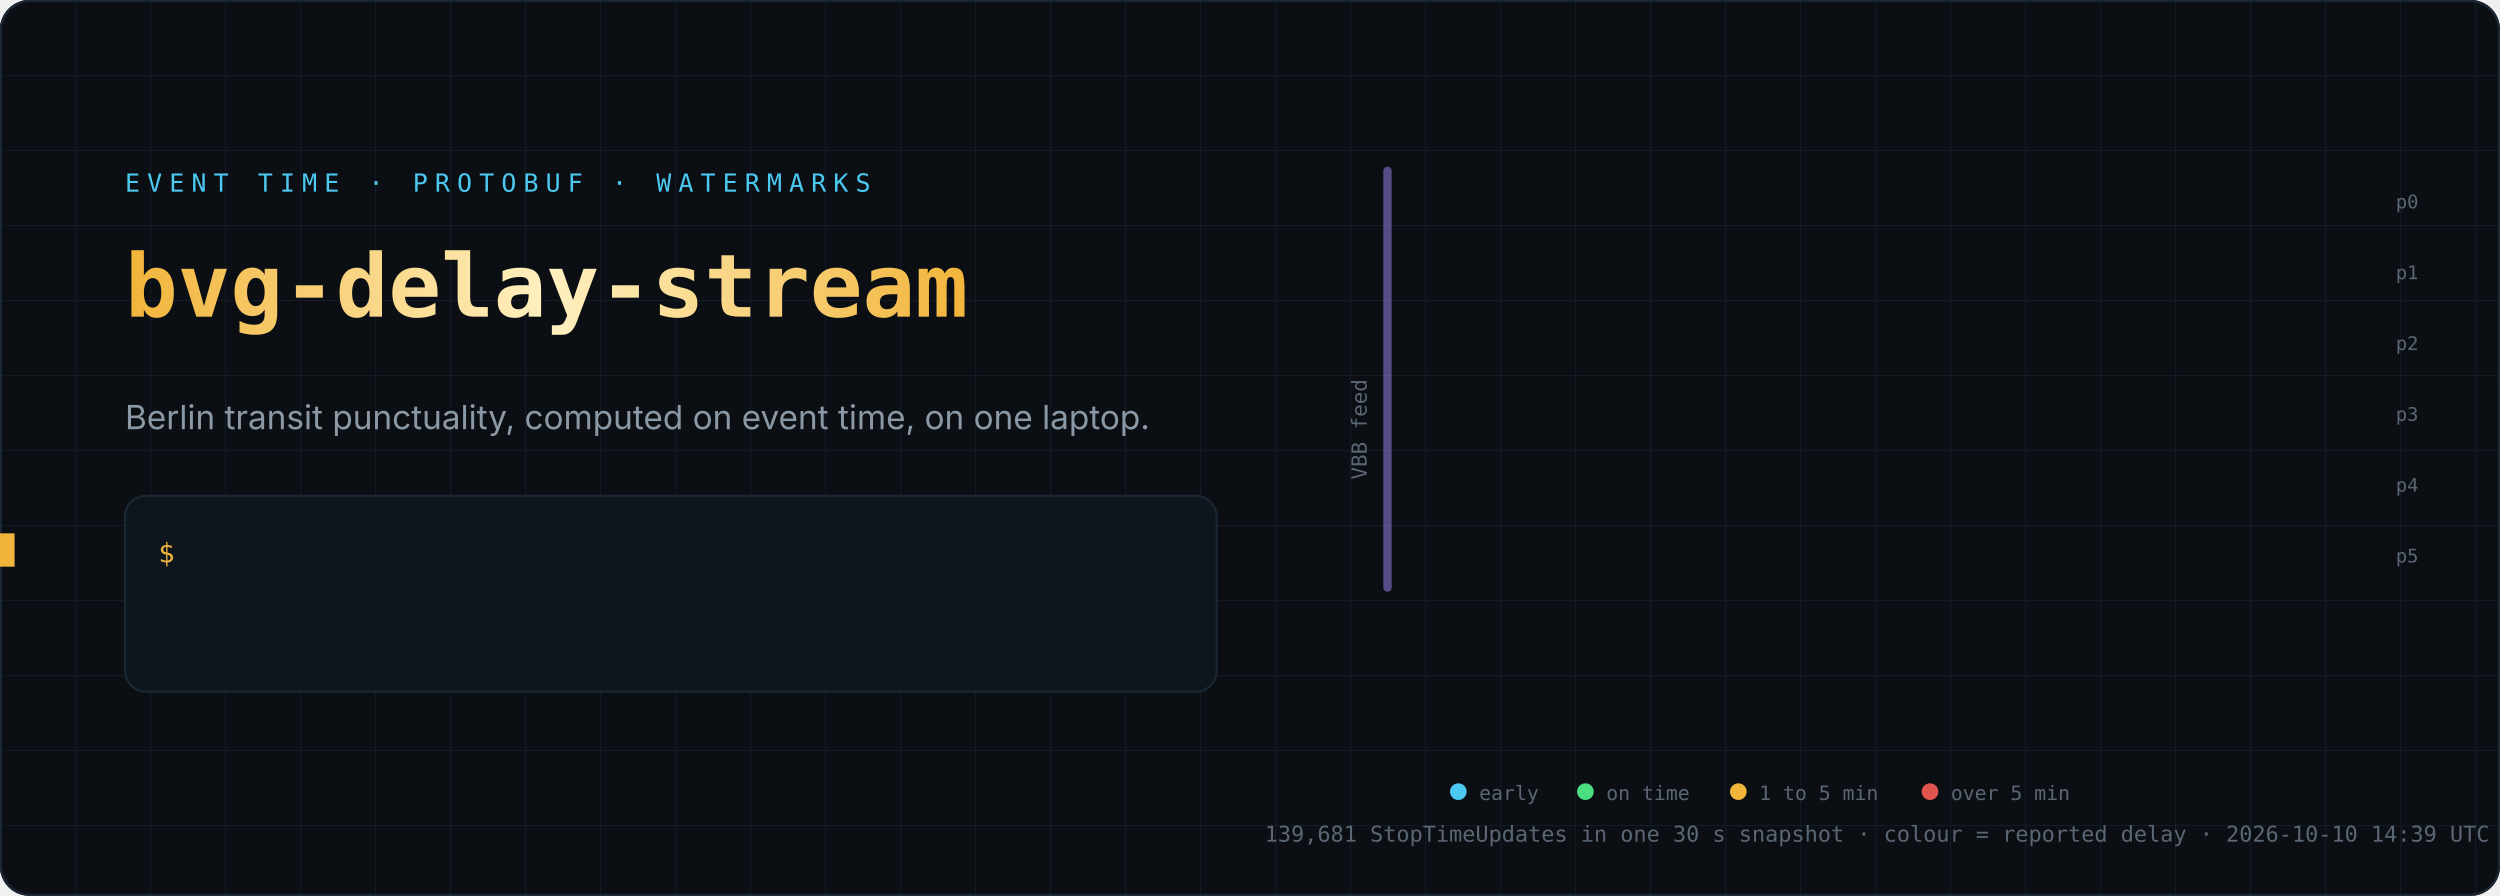
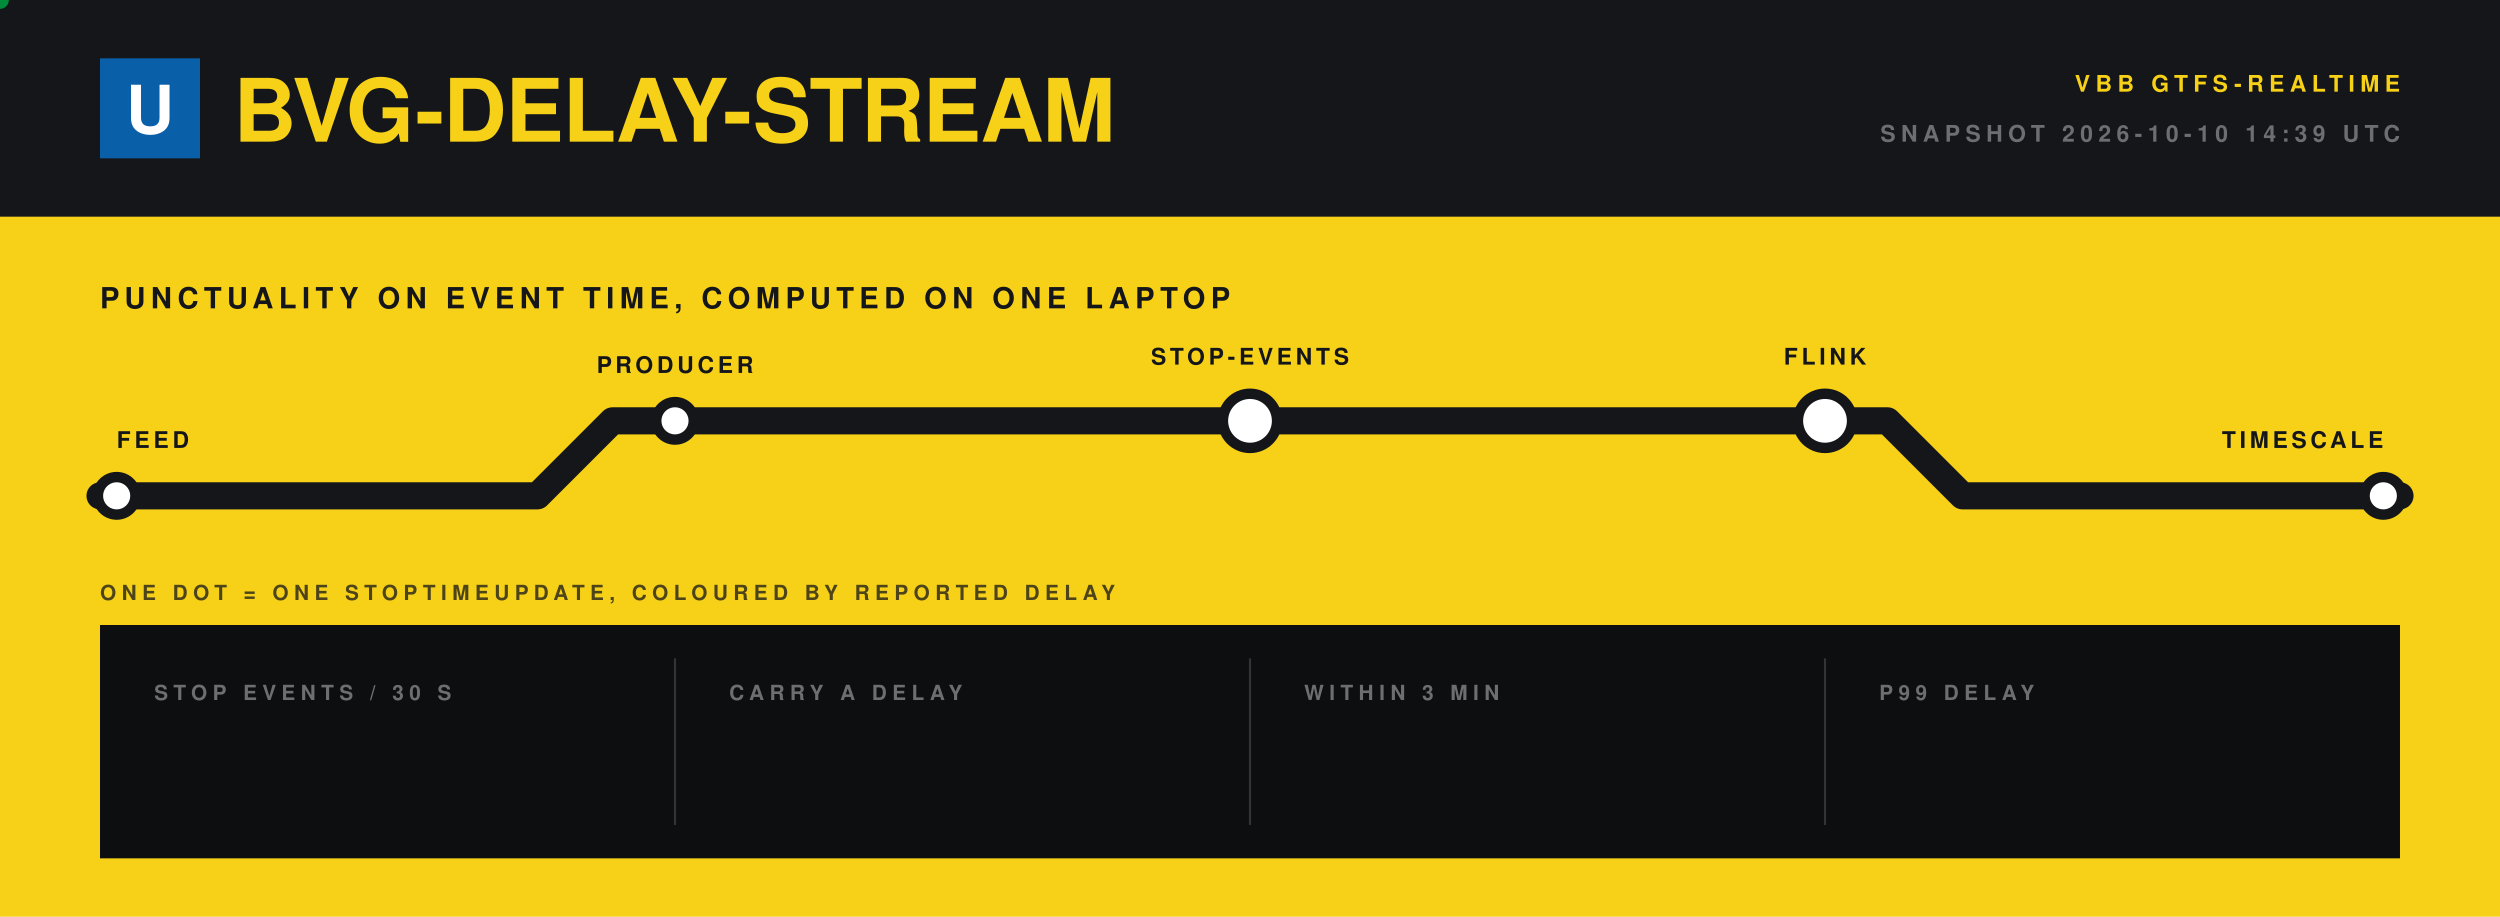
- <svg xmlns="http://www.w3.org/2000/svg" viewBox="0 0 1200 430" width="1200" height="430" role="img">
+ <svg xmlns="http://www.w3.org/2000/svg" viewBox="0 0 1200 440" width="1200" height="440" role="img">
  <defs>
-     <pattern id="grid" width="36" height="36" patternUnits="userSpaceOnUse">
-       <path d="M36 0H0V36" fill="none" stroke="#131c26" stroke-width="1" />
+     <pattern id="stripe" width="16" height="16" patternUnits="userSpaceOnUse" patternTransform="rotate(45)">
+       <rect width="16" height="16" fill="#f7d117" />
+       <rect width="8" height="16" fill="#15161a" fill-opacity="0.08" />
    </pattern>
-     <linearGradient id="goldfill" x1="0" y1="0" x2="1" y2="0">
-       <stop offset="0%" stop-color="#f2b53c" />
-       <stop offset="50%" stop-color="#fff0c0" />
-       <stop offset="100%" stop-color="#f2b53c" />
-       <animateTransform attributeName="gradientTransform" type="translate" from="-1 0" to="1 0" dur="7s" repeatCount="indefinite" />
-     </linearGradient>
-     <linearGradient id="lanefade" x1="0" y1="0" x2="1" y2="0">
-       <stop offset="0%" stop-color="#1b2735" stop-opacity="0.15" />
-       <stop offset="50%" stop-color="#1b2735" stop-opacity="1" />
-       <stop offset="100%" stop-color="#1b2735" stop-opacity="0.15" />
-     </linearGradient>
  </defs>
-   <rect width="1200" height="430" rx="14" fill="#0b0f14" />
-   <rect width="1200" height="430" rx="14" fill="url(#grid)" />
-   <rect x="0.5" y="0.5" width="1199" height="429" rx="14" fill="none" stroke="#1b2735" />
-   <clipPath id="streamclip">
-     <rect x="628" y="14" width="558" height="374" rx="12" />
-   </clipPath>
-   <g clip-path="url(#streamclip)">
-     <rect x="664" y="80" width="4" height="204" rx="2" fill="#a78bfa" fill-opacity="0.5" />
-     <text x="656" y="182.0" text-anchor="end" font-family="ui-monospace, SFMono-Regular, Menlo, Consolas, monospace" font-size="10" fill="#5a6673" transform="rotate(-90 656 182.0)">VBB feed</text>
-     <line x1="670" y1="96" x2="1142" y2="96" stroke="url(#lanefade)" stroke-width="1" />
-     <text x="1150" y="100" font-family="ui-monospace, SFMono-Regular, Menlo, Consolas, monospace" font-size="9" fill="#5a6673">p0</text>
-     <line x1="670" y1="130" x2="1142" y2="130" stroke="url(#lanefade)" stroke-width="1" />
-     <text x="1150" y="134" font-family="ui-monospace, SFMono-Regular, Menlo, Consolas, monospace" font-size="9" fill="#5a6673">p1</text>
-     <line x1="670" y1="164" x2="1142" y2="164" stroke="url(#lanefade)" stroke-width="1" />
-     <text x="1150" y="168" font-family="ui-monospace, SFMono-Regular, Menlo, Consolas, monospace" font-size="9" fill="#5a6673">p2</text>
-     <line x1="670" y1="198" x2="1142" y2="198" stroke="url(#lanefade)" stroke-width="1" />
-     <text x="1150" y="202" font-family="ui-monospace, SFMono-Regular, Menlo, Consolas, monospace" font-size="9" fill="#5a6673">p3</text>
-     <line x1="670" y1="232" x2="1142" y2="232" stroke="url(#lanefade)" stroke-width="1" />
-     <text x="1150" y="236" font-family="ui-monospace, SFMono-Regular, Menlo, Consolas, monospace" font-size="9" fill="#5a6673">p4</text>
-     <line x1="670" y1="266" x2="1142" y2="266" stroke="url(#lanefade)" stroke-width="1" />
-     <text x="1150" y="270" font-family="ui-monospace, SFMono-Regular, Menlo, Consolas, monospace" font-size="9" fill="#5a6673">p5</text>
-     <circle cy="96" r="2.0" fill="#4ade80" fill-opacity="0.9">
-       <animate attributeName="cx" from="670" to="1142" dur="5.95s" begin="-3.87s" repeatCount="indefinite" />
-       <animate attributeName="fill-opacity" values="0;0.95;0.95;0" keyTimes="0;0.06;0.9;1" dur="5.95s" begin="-3.87s" repeatCount="indefinite" />
-     </circle>
-     <circle cy="96" r="2.0" fill="#4ade80" fill-opacity="0.9">
-       <animate attributeName="cx" from="670" to="1142" dur="7.11s" begin="-2.6s" repeatCount="indefinite" />
-       <animate attributeName="fill-opacity" values="0;0.95;0.95;0" keyTimes="0;0.06;0.9;1" dur="7.11s" begin="-2.6s" repeatCount="indefinite" />
-     </circle>
-     <circle cy="96" r="2.0" fill="#4ade80" fill-opacity="0.9">
-       <animate attributeName="cx" from="670" to="1142" dur="7.02s" begin="-0.26s" repeatCount="indefinite" />
-       <animate attributeName="fill-opacity" values="0;0.95;0.95;0" keyTimes="0;0.06;0.9;1" dur="7.02s" begin="-0.26s" repeatCount="indefinite" />
-     </circle>
-     <circle cy="96" r="2.0" fill="#4ade80" fill-opacity="0.9">
-       <animate attributeName="cx" from="670" to="1142" dur="5.71s" begin="-0.52s" repeatCount="indefinite" />
-       <animate attributeName="fill-opacity" values="0;0.95;0.95;0" keyTimes="0;0.06;0.9;1" dur="5.71s" begin="-0.52s" repeatCount="indefinite" />
-     </circle>
-     <circle cy="96" r="2.0" fill="#4ade80" fill-opacity="0.9">
-       <animate attributeName="cx" from="670" to="1142" dur="7.98s" begin="-0.99s" repeatCount="indefinite" />
-       <animate attributeName="fill-opacity" values="0;0.95;0.95;0" keyTimes="0;0.06;0.9;1" dur="7.98s" begin="-0.99s" repeatCount="indefinite" />
-     </circle>
-     <circle cy="96" r="2.0" fill="#4ade80" fill-opacity="0.9">
-       <animate attributeName="cx" from="670" to="1142" dur="7.38s" begin="-7s" repeatCount="indefinite" />
-       <animate attributeName="fill-opacity" values="0;0.95;0.95;0" keyTimes="0;0.06;0.9;1" dur="7.38s" begin="-7s" repeatCount="indefinite" />
-     </circle>
-     <circle cy="96" r="2.0" fill="#4ade80" fill-opacity="0.9">
-       <animate attributeName="cx" from="670" to="1142" dur="6.69s" begin="-6.53s" repeatCount="indefinite" />
-       <animate attributeName="fill-opacity" values="0;0.95;0.95;0" keyTimes="0;0.06;0.9;1" dur="6.69s" begin="-6.53s" repeatCount="indefinite" />
-     </circle>
-     <circle cy="96" r="2.0" fill="#4ade80" fill-opacity="0.9">
-       <animate attributeName="cx" from="670" to="1142" dur="8.08s" begin="-2.34s" repeatCount="indefinite" />
-       <animate attributeName="fill-opacity" values="0;0.95;0.95;0" keyTimes="0;0.06;0.9;1" dur="8.08s" begin="-2.34s" repeatCount="indefinite" />
-     </circle>
-     <circle cy="96" r="2.0" fill="#4ade80" fill-opacity="0.9">
-       <animate attributeName="cx" from="670" to="1142" dur="5.85s" begin="-1.81s" repeatCount="indefinite" />
-       <animate attributeName="fill-opacity" values="0;0.95;0.95;0" keyTimes="0;0.06;0.9;1" dur="5.85s" begin="-1.81s" repeatCount="indefinite" />
-     </circle>
-     <circle cy="96" r="2.0" fill="#4ade80" fill-opacity="0.9">
-       <animate attributeName="cx" from="670" to="1142" dur="6.04s" begin="-3.51s" repeatCount="indefinite" />
-       <animate attributeName="fill-opacity" values="0;0.95;0.95;0" keyTimes="0;0.06;0.9;1" dur="6.04s" begin="-3.51s" repeatCount="indefinite" />
-     </circle>
-     <circle cy="96" r="2.0" fill="#4ade80" fill-opacity="0.9">
-       <animate attributeName="cx" from="670" to="1142" dur="6.62s" begin="-3.62s" repeatCount="indefinite" />
-       <animate attributeName="fill-opacity" values="0;0.95;0.95;0" keyTimes="0;0.06;0.9;1" dur="6.62s" begin="-3.62s" repeatCount="indefinite" />
-     </circle>
-     <circle cy="96" r="2.0" fill="#4ade80" fill-opacity="0.9">
-       <animate attributeName="cx" from="670" to="1142" dur="5.68s" begin="-1.17s" repeatCount="indefinite" />
-       <animate attributeName="fill-opacity" values="0;0.95;0.95;0" keyTimes="0;0.06;0.9;1" dur="5.68s" begin="-1.17s" repeatCount="indefinite" />
-     </circle>
-     <circle cy="96" r="2.0" fill="#4ade80" fill-opacity="0.9">
-       <animate attributeName="cx" from="670" to="1142" dur="6.78s" begin="-2.13s" repeatCount="indefinite" />
-       <animate attributeName="fill-opacity" values="0;0.95;0.95;0" keyTimes="0;0.06;0.9;1" dur="6.78s" begin="-2.13s" repeatCount="indefinite" />
-     </circle>
-     <circle cy="130" r="2.0" fill="#4ade80" fill-opacity="0.9">
-       <animate attributeName="cx" from="670" to="1142" dur="6.86s" begin="-2.06s" repeatCount="indefinite" />
-       <animate attributeName="fill-opacity" values="0;0.95;0.95;0" keyTimes="0;0.06;0.9;1" dur="6.86s" begin="-2.06s" repeatCount="indefinite" />
-     </circle>
-     <circle cy="130" r="2.0" fill="#4ade80" fill-opacity="0.9">
-       <animate attributeName="cx" from="670" to="1142" dur="7.6s" begin="-1.85s" repeatCount="indefinite" />
-       <animate attributeName="fill-opacity" values="0;0.95;0.95;0" keyTimes="0;0.06;0.9;1" dur="7.6s" begin="-1.85s" repeatCount="indefinite" />
-     </circle>
-     <circle cy="130" r="2.0" fill="#4ade80" fill-opacity="0.9">
-       <animate attributeName="cx" from="670" to="1142" dur="7.08s" begin="-6.19s" repeatCount="indefinite" />
-       <animate attributeName="fill-opacity" values="0;0.95;0.95;0" keyTimes="0;0.06;0.9;1" dur="7.08s" begin="-6.19s" repeatCount="indefinite" />
-     </circle>
-     <circle cy="130" r="2.0" fill="#4ade80" fill-opacity="0.9">
-       <animate attributeName="cx" from="670" to="1142" dur="6.36s" begin="-6.24s" repeatCount="indefinite" />
-       <animate attributeName="fill-opacity" values="0;0.95;0.95;0" keyTimes="0;0.06;0.9;1" dur="6.36s" begin="-6.24s" repeatCount="indefinite" />
-     </circle>
-     <circle cy="130" r="2.0" fill="#4ade80" fill-opacity="0.9">
-       <animate attributeName="cx" from="670" to="1142" dur="6.75s" begin="-5.11s" repeatCount="indefinite" />
-       <animate attributeName="fill-opacity" values="0;0.95;0.95;0" keyTimes="0;0.06;0.9;1" dur="6.75s" begin="-5.11s" repeatCount="indefinite" />
-     </circle>
-     <circle cy="130" r="2.0" fill="#4ade80" fill-opacity="0.9">
-       <animate attributeName="cx" from="670" to="1142" dur="6.97s" begin="-0.27s" repeatCount="indefinite" />
-       <animate attributeName="fill-opacity" values="0;0.95;0.95;0" keyTimes="0;0.06;0.9;1" dur="6.97s" begin="-0.27s" repeatCount="indefinite" />
-     </circle>
-     <circle cy="130" r="2.0" fill="#4ade80" fill-opacity="0.9">
-       <animate attributeName="cx" from="670" to="1142" dur="7.79s" begin="-4.47s" repeatCount="indefinite" />
-       <animate attributeName="fill-opacity" values="0;0.95;0.95;0" keyTimes="0;0.06;0.9;1" dur="7.79s" begin="-4.47s" repeatCount="indefinite" />
-     </circle>
-     <circle cy="130" r="3.0" fill="#f2b53c" fill-opacity="0.9">
-       <animate attributeName="cx" from="670" to="1142" dur="6.44s" begin="-4.48s" repeatCount="indefinite" />
-       <animate attributeName="fill-opacity" values="0;0.95;0.95;0" keyTimes="0;0.06;0.9;1" dur="6.44s" begin="-4.48s" repeatCount="indefinite" />
-     </circle>
-     <circle cy="130" r="2.0" fill="#4ade80" fill-opacity="0.9">
-       <animate attributeName="cx" from="670" to="1142" dur="7.24s" begin="-3.3s" repeatCount="indefinite" />
-       <animate attributeName="fill-opacity" values="0;0.95;0.95;0" keyTimes="0;0.06;0.9;1" dur="7.24s" begin="-3.3s" repeatCount="indefinite" />
-     </circle>
-     <circle cy="130" r="3.0" fill="#f2b53c" fill-opacity="0.9">
-       <animate attributeName="cx" from="670" to="1142" dur="8.33s" begin="-3.95s" repeatCount="indefinite" />
-       <animate attributeName="fill-opacity" values="0;0.95;0.95;0" keyTimes="0;0.06;0.9;1" dur="8.33s" begin="-3.95s" repeatCount="indefinite" />
-     </circle>
-     <circle cy="130" r="2.0" fill="#4ade80" fill-opacity="0.9">
-       <animate attributeName="cx" from="670" to="1142" dur="5.68s" begin="-3.99s" repeatCount="indefinite" />
-       <animate attributeName="fill-opacity" values="0;0.95;0.95;0" keyTimes="0;0.06;0.9;1" dur="5.68s" begin="-3.99s" repeatCount="indefinite" />
-     </circle>
-     <circle cy="130" r="2.0" fill="#4ade80" fill-opacity="0.9">
-       <animate attributeName="cx" from="670" to="1142" dur="8.48s" begin="-6.97s" repeatCount="indefinite" />
-       <animate attributeName="fill-opacity" values="0;0.95;0.95;0" keyTimes="0;0.06;0.9;1" dur="8.48s" begin="-6.97s" repeatCount="indefinite" />
-     </circle>
-     <circle cy="130" r="2.0" fill="#4ade80" fill-opacity="0.9">
-       <animate attributeName="cx" from="670" to="1142" dur="6.66s" begin="-4.45s" repeatCount="indefinite" />
-       <animate attributeName="fill-opacity" values="0;0.95;0.95;0" keyTimes="0;0.06;0.9;1" dur="6.66s" begin="-4.45s" repeatCount="indefinite" />
-     </circle>
-     <circle cy="164" r="2.0" fill="#4cc9f0" fill-opacity="0.9">
-       <animate attributeName="cx" from="670" to="1142" dur="6.89s" begin="-1.16s" repeatCount="indefinite" />
-       <animate attributeName="fill-opacity" values="0;0.95;0.95;0" keyTimes="0;0.06;0.9;1" dur="6.89s" begin="-1.16s" repeatCount="indefinite" />
-     </circle>
-     <circle cy="164" r="2.0" fill="#4ade80" fill-opacity="0.9">
-       <animate attributeName="cx" from="670" to="1142" dur="5.68s" begin="-4.36s" repeatCount="indefinite" />
-       <animate attributeName="fill-opacity" values="0;0.95;0.95;0" keyTimes="0;0.06;0.9;1" dur="5.68s" begin="-4.36s" repeatCount="indefinite" />
-     </circle>
-     <circle cy="164" r="2.0" fill="#4ade80" fill-opacity="0.9">
-       <animate attributeName="cx" from="670" to="1142" dur="6.24s" begin="-2.44s" repeatCount="indefinite" />
-       <animate attributeName="fill-opacity" values="0;0.95;0.95;0" keyTimes="0;0.06;0.9;1" dur="6.24s" begin="-2.44s" repeatCount="indefinite" />
-     </circle>
-     <circle cy="164" r="3.0" fill="#f2b53c" fill-opacity="0.9">
-       <animate attributeName="cx" from="670" to="1142" dur="5.74s" begin="-2.58s" repeatCount="indefinite" />
-       <animate attributeName="fill-opacity" values="0;0.95;0.95;0" keyTimes="0;0.06;0.9;1" dur="5.74s" begin="-2.58s" repeatCount="indefinite" />
-     </circle>
-     <circle cy="164" r="2.0" fill="#4ade80" fill-opacity="0.9">
-       <animate attributeName="cx" from="670" to="1142" dur="8.15s" begin="-6.68s" repeatCount="indefinite" />
-       <animate attributeName="fill-opacity" values="0;0.95;0.95;0" keyTimes="0;0.06;0.9;1" dur="8.15s" begin="-6.68s" repeatCount="indefinite" />
-     </circle>
-     <circle cy="164" r="3.0" fill="#f2b53c" fill-opacity="0.9">
-       <animate attributeName="cx" from="670" to="1142" dur="6.34s" begin="-2.63s" repeatCount="indefinite" />
-       <animate attributeName="fill-opacity" values="0;0.95;0.95;0" keyTimes="0;0.06;0.9;1" dur="6.34s" begin="-2.63s" repeatCount="indefinite" />
-     </circle>
-     <circle cy="164" r="2.0" fill="#4ade80" fill-opacity="0.9">
-       <animate attributeName="cx" from="670" to="1142" dur="8.15s" begin="-7.81s" repeatCount="indefinite" />
-       <animate attributeName="fill-opacity" values="0;0.95;0.95;0" keyTimes="0;0.06;0.9;1" dur="8.15s" begin="-7.81s" repeatCount="indefinite" />
-     </circle>
-     <circle cy="164" r="2.0" fill="#4ade80" fill-opacity="0.9">
-       <animate attributeName="cx" from="670" to="1142" dur="6.03s" begin="-1.4s" repeatCount="indefinite" />
-       <animate attributeName="fill-opacity" values="0;0.95;0.95;0" keyTimes="0;0.06;0.9;1" dur="6.03s" begin="-1.4s" repeatCount="indefinite" />
-     </circle>
-     <circle cy="164" r="2.0" fill="#4ade80" fill-opacity="0.9">
-       <animate attributeName="cx" from="670" to="1142" dur="6.95s" begin="-4.1s" repeatCount="indefinite" />
-       <animate attributeName="fill-opacity" values="0;0.95;0.95;0" keyTimes="0;0.06;0.9;1" dur="6.95s" begin="-4.1s" repeatCount="indefinite" />
-     </circle>
-     <circle cy="164" r="2.0" fill="#4ade80" fill-opacity="0.9">
-       <animate attributeName="cx" from="670" to="1142" dur="5.51s" begin="-2.31s" repeatCount="indefinite" />
-       <animate attributeName="fill-opacity" values="0;0.95;0.95;0" keyTimes="0;0.06;0.9;1" dur="5.51s" begin="-2.31s" repeatCount="indefinite" />
-     </circle>
-     <circle cy="164" r="2.0" fill="#4ade80" fill-opacity="0.9">
-       <animate attributeName="cx" from="670" to="1142" dur="7.2s" begin="-6.86s" repeatCount="indefinite" />
-       <animate attributeName="fill-opacity" values="0;0.95;0.95;0" keyTimes="0;0.06;0.9;1" dur="7.2s" begin="-6.86s" repeatCount="indefinite" />
-     </circle>
-     <circle cy="164" r="2.0" fill="#4ade80" fill-opacity="0.9">
-       <animate attributeName="cx" from="670" to="1142" dur="7.05s" begin="-4.35s" repeatCount="indefinite" />
-       <animate attributeName="fill-opacity" values="0;0.95;0.95;0" keyTimes="0;0.06;0.9;1" dur="7.05s" begin="-4.35s" repeatCount="indefinite" />
-     </circle>
-     <circle cy="164" r="2.0" fill="#4ade80" fill-opacity="0.9">
-       <animate attributeName="cx" from="670" to="1142" dur="5.66s" begin="-5.09s" repeatCount="indefinite" />
-       <animate attributeName="fill-opacity" values="0;0.95;0.95;0" keyTimes="0;0.06;0.9;1" dur="5.66s" begin="-5.09s" repeatCount="indefinite" />
-     </circle>
-     <circle cy="198" r="2.0" fill="#4ade80" fill-opacity="0.9">
-       <animate attributeName="cx" from="670" to="1142" dur="8.12s" begin="-6.48s" repeatCount="indefinite" />
-       <animate attributeName="fill-opacity" values="0;0.95;0.95;0" keyTimes="0;0.06;0.9;1" dur="8.12s" begin="-6.48s" repeatCount="indefinite" />
-     </circle>
-     <circle cy="198" r="2.0" fill="#4ade80" fill-opacity="0.9">
-       <animate attributeName="cx" from="670" to="1142" dur="6.7s" begin="-0.69s" repeatCount="indefinite" />
-       <animate attributeName="fill-opacity" values="0;0.95;0.95;0" keyTimes="0;0.06;0.9;1" dur="6.7s" begin="-0.69s" repeatCount="indefinite" />
-     </circle>
-     <circle cy="198" r="2.0" fill="#4ade80" fill-opacity="0.9">
-       <animate attributeName="cx" from="670" to="1142" dur="5.69s" begin="-0.38s" repeatCount="indefinite" />
-       <animate attributeName="fill-opacity" values="0;0.95;0.95;0" keyTimes="0;0.06;0.9;1" dur="5.69s" begin="-0.38s" repeatCount="indefinite" />
-     </circle>
-     <circle cy="198" r="2.0" fill="#4ade80" fill-opacity="0.9">
-       <animate attributeName="cx" from="670" to="1142" dur="5.99s" begin="-2.04s" repeatCount="indefinite" />
-       <animate attributeName="fill-opacity" values="0;0.95;0.95;0" keyTimes="0;0.06;0.9;1" dur="5.99s" begin="-2.04s" repeatCount="indefinite" />
-     </circle>
-     <circle cy="198" r="2.0" fill="#4ade80" fill-opacity="0.9">
-       <animate attributeName="cx" from="670" to="1142" dur="5.5s" begin="-0.83s" repeatCount="indefinite" />
-       <animate attributeName="fill-opacity" values="0;0.95;0.95;0" keyTimes="0;0.06;0.9;1" dur="5.5s" begin="-0.83s" repeatCount="indefinite" />
-     </circle>
-     <circle cy="198" r="2.0" fill="#4ade80" fill-opacity="0.9">
-       <animate attributeName="cx" from="670" to="1142" dur="6.59s" begin="-0.17s" repeatCount="indefinite" />
-       <animate attributeName="fill-opacity" values="0;0.95;0.95;0" keyTimes="0;0.06;0.9;1" dur="6.59s" begin="-0.17s" repeatCount="indefinite" />
-     </circle>
-     <circle cy="198" r="3.0" fill="#f2b53c" fill-opacity="0.9">
-       <animate attributeName="cx" from="670" to="1142" dur="7.34s" begin="-1.09s" repeatCount="indefinite" />
-       <animate attributeName="fill-opacity" values="0;0.95;0.95;0" keyTimes="0;0.06;0.9;1" dur="7.34s" begin="-1.09s" repeatCount="indefinite" />
-     </circle>
-     <circle cy="198" r="2.0" fill="#4ade80" fill-opacity="0.9">
-       <animate attributeName="cx" from="670" to="1142" dur="6.54s" begin="-2.38s" repeatCount="indefinite" />
-       <animate attributeName="fill-opacity" values="0;0.95;0.95;0" keyTimes="0;0.06;0.9;1" dur="6.54s" begin="-2.38s" repeatCount="indefinite" />
-     </circle>
-     <circle cy="198" r="2.0" fill="#4ade80" fill-opacity="0.9">
-       <animate attributeName="cx" from="670" to="1142" dur="8.05s" begin="-7.99s" repeatCount="indefinite" />
-       <animate attributeName="fill-opacity" values="0;0.95;0.95;0" keyTimes="0;0.06;0.9;1" dur="8.05s" begin="-7.99s" repeatCount="indefinite" />
-     </circle>
-     <circle cy="198" r="2.0" fill="#4ade80" fill-opacity="0.9">
-       <animate attributeName="cx" from="670" to="1142" dur="6.95s" begin="-0.6s" repeatCount="indefinite" />
-       <animate attributeName="fill-opacity" values="0;0.95;0.95;0" keyTimes="0;0.06;0.9;1" dur="6.95s" begin="-0.6s" repeatCount="indefinite" />
-     </circle>
-     <circle cy="198" r="2.0" fill="#4ade80" fill-opacity="0.9">
-       <animate attributeName="cx" from="670" to="1142" dur="6.53s" begin="-1.73s" repeatCount="indefinite" />
-       <animate attributeName="fill-opacity" values="0;0.95;0.95;0" keyTimes="0;0.06;0.9;1" dur="6.53s" begin="-1.73s" repeatCount="indefinite" />
-     </circle>
-     <circle cy="198" r="2.0" fill="#4ade80" fill-opacity="0.9">
-       <animate attributeName="cx" from="670" to="1142" dur="5.98s" begin="-0.14s" repeatCount="indefinite" />
-       <animate attributeName="fill-opacity" values="0;0.95;0.95;0" keyTimes="0;0.06;0.9;1" dur="5.98s" begin="-0.14s" repeatCount="indefinite" />
-     </circle>
-     <circle cy="198" r="3.0" fill="#fb923c" fill-opacity="0.9">
-       <animate attributeName="cx" from="670" to="1142" dur="7.08s" begin="-1.04s" repeatCount="indefinite" />
-       <animate attributeName="fill-opacity" values="0;0.95;0.95;0" keyTimes="0;0.06;0.9;1" dur="7.08s" begin="-1.04s" repeatCount="indefinite" />
-     </circle>
-     <circle cy="232" r="2.0" fill="#4ade80" fill-opacity="0.9">
-       <animate attributeName="cx" from="670" to="1142" dur="5.58s" begin="-2.95s" repeatCount="indefinite" />
-       <animate attributeName="fill-opacity" values="0;0.95;0.95;0" keyTimes="0;0.06;0.9;1" dur="5.58s" begin="-2.95s" repeatCount="indefinite" />
-     </circle>
-     <circle cy="232" r="3.0" fill="#e0564f" fill-opacity="0.9">
-       <animate attributeName="cx" from="670" to="1142" dur="8.09s" begin="-5.63s" repeatCount="indefinite" />
-       <animate attributeName="fill-opacity" values="0;0.95;0.95;0" keyTimes="0;0.06;0.9;1" dur="8.09s" begin="-5.63s" repeatCount="indefinite" />
-     </circle>
-     <circle cy="232" r="2.0" fill="#4ade80" fill-opacity="0.9">
-       <animate attributeName="cx" from="670" to="1142" dur="6.6s" begin="-1.1s" repeatCount="indefinite" />
-       <animate attributeName="fill-opacity" values="0;0.95;0.95;0" keyTimes="0;0.06;0.9;1" dur="6.6s" begin="-1.1s" repeatCount="indefinite" />
-     </circle>
-     <circle cy="232" r="2.0" fill="#4ade80" fill-opacity="0.9">
-       <animate attributeName="cx" from="670" to="1142" dur="7.1s" begin="-5.53s" repeatCount="indefinite" />
-       <animate attributeName="fill-opacity" values="0;0.95;0.95;0" keyTimes="0;0.06;0.9;1" dur="7.1s" begin="-5.53s" repeatCount="indefinite" />
-     </circle>
-     <circle cy="232" r="2.0" fill="#4ade80" fill-opacity="0.9">
-       <animate attributeName="cx" from="670" to="1142" dur="6.17s" begin="-5.01s" repeatCount="indefinite" />
-       <animate attributeName="fill-opacity" values="0;0.95;0.95;0" keyTimes="0;0.06;0.9;1" dur="6.17s" begin="-5.01s" repeatCount="indefinite" />
-     </circle>
-     <circle cy="232" r="3.0" fill="#e0564f" fill-opacity="0.9">
-       <animate attributeName="cx" from="670" to="1142" dur="8.06s" begin="-6.5s" repeatCount="indefinite" />
-       <animate attributeName="fill-opacity" values="0;0.95;0.95;0" keyTimes="0;0.06;0.9;1" dur="8.06s" begin="-6.5s" repeatCount="indefinite" />
-     </circle>
-     <circle cy="232" r="2.0" fill="#4ade80" fill-opacity="0.9">
-       <animate attributeName="cx" from="670" to="1142" dur="7.72s" begin="-1.75s" repeatCount="indefinite" />
-       <animate attributeName="fill-opacity" values="0;0.95;0.95;0" keyTimes="0;0.06;0.9;1" dur="7.72s" begin="-1.75s" repeatCount="indefinite" />
-     </circle>
-     <circle cy="232" r="2.0" fill="#4ade80" fill-opacity="0.9">
-       <animate attributeName="cx" from="670" to="1142" dur="6.57s" begin="-0.19s" repeatCount="indefinite" />
-       <animate attributeName="fill-opacity" values="0;0.95;0.95;0" keyTimes="0;0.06;0.9;1" dur="6.57s" begin="-0.19s" repeatCount="indefinite" />
-     </circle>
-     <circle cy="232" r="2.0" fill="#4cc9f0" fill-opacity="0.9">
-       <animate attributeName="cx" from="670" to="1142" dur="6.34s" begin="-1.64s" repeatCount="indefinite" />
-       <animate attributeName="fill-opacity" values="0;0.95;0.95;0" keyTimes="0;0.06;0.9;1" dur="6.34s" begin="-1.64s" repeatCount="indefinite" />
-     </circle>
-     <circle cy="232" r="2.0" fill="#4ade80" fill-opacity="0.9">
-       <animate attributeName="cx" from="670" to="1142" dur="8.37s" begin="-3.74s" repeatCount="indefinite" />
-       <animate attributeName="fill-opacity" values="0;0.95;0.95;0" keyTimes="0;0.06;0.9;1" dur="8.37s" begin="-3.74s" repeatCount="indefinite" />
-     </circle>
-     <circle cy="232" r="3.0" fill="#f2b53c" fill-opacity="0.9">
-       <animate attributeName="cx" from="670" to="1142" dur="8.46s" begin="-8.08s" repeatCount="indefinite" />
-       <animate attributeName="fill-opacity" values="0;0.95;0.95;0" keyTimes="0;0.06;0.9;1" dur="8.46s" begin="-8.08s" repeatCount="indefinite" />
-     </circle>
-     <circle cy="232" r="2.0" fill="#4ade80" fill-opacity="0.9">
-       <animate attributeName="cx" from="670" to="1142" dur="6.16s" begin="-1.4s" repeatCount="indefinite" />
-       <animate attributeName="fill-opacity" values="0;0.95;0.95;0" keyTimes="0;0.06;0.9;1" dur="6.16s" begin="-1.4s" repeatCount="indefinite" />
-     </circle>
-     <circle cy="232" r="2.0" fill="#4ade80" fill-opacity="0.9">
-       <animate attributeName="cx" from="670" to="1142" dur="6.11s" begin="-3.81s" repeatCount="indefinite" />
-       <animate attributeName="fill-opacity" values="0;0.95;0.95;0" keyTimes="0;0.06;0.9;1" dur="6.11s" begin="-3.81s" repeatCount="indefinite" />
-     </circle>
-     <circle cy="266" r="3.0" fill="#f2b53c" fill-opacity="0.9">
-       <animate attributeName="cx" from="670" to="1142" dur="8.02s" begin="-3.85s" repeatCount="indefinite" />
-       <animate attributeName="fill-opacity" values="0;0.95;0.95;0" keyTimes="0;0.06;0.9;1" dur="8.02s" begin="-3.85s" repeatCount="indefinite" />
-     </circle>
-     <circle cy="266" r="2.0" fill="#4ade80" fill-opacity="0.9">
-       <animate attributeName="cx" from="670" to="1142" dur="7.9s" begin="-0.67s" repeatCount="indefinite" />
-       <animate attributeName="fill-opacity" values="0;0.95;0.95;0" keyTimes="0;0.06;0.9;1" dur="7.9s" begin="-0.67s" repeatCount="indefinite" />
-     </circle>
-     <circle cy="266" r="2.0" fill="#4ade80" fill-opacity="0.9">
-       <animate attributeName="cx" from="670" to="1142" dur="8.23s" begin="-6.44s" repeatCount="indefinite" />
-       <animate attributeName="fill-opacity" values="0;0.95;0.95;0" keyTimes="0;0.06;0.9;1" dur="8.23s" begin="-6.44s" repeatCount="indefinite" />
-     </circle>
-     <circle cy="266" r="2.0" fill="#4ade80" fill-opacity="0.9">
-       <animate attributeName="cx" from="670" to="1142" dur="6.93s" begin="-1.24s" repeatCount="indefinite" />
-       <animate attributeName="fill-opacity" values="0;0.95;0.95;0" keyTimes="0;0.06;0.9;1" dur="6.93s" begin="-1.24s" repeatCount="indefinite" />
-     </circle>
-     <circle cy="266" r="2.0" fill="#4ade80" fill-opacity="0.9">
-       <animate attributeName="cx" from="670" to="1142" dur="6.5s" begin="-5.2s" repeatCount="indefinite" />
-       <animate attributeName="fill-opacity" values="0;0.95;0.95;0" keyTimes="0;0.06;0.9;1" dur="6.5s" begin="-5.2s" repeatCount="indefinite" />
-     </circle>
-     <circle cy="266" r="3.0" fill="#e0564f" fill-opacity="0.9">
-       <animate attributeName="cx" from="670" to="1142" dur="6.69s" begin="-2.68s" repeatCount="indefinite" />
-       <animate attributeName="fill-opacity" values="0;0.95;0.95;0" keyTimes="0;0.06;0.9;1" dur="6.69s" begin="-2.68s" repeatCount="indefinite" />
-     </circle>
-     <circle cy="266" r="3.0" fill="#fb923c" fill-opacity="0.9">
-       <animate attributeName="cx" from="670" to="1142" dur="7.67s" begin="-1.3s" repeatCount="indefinite" />
-       <animate attributeName="fill-opacity" values="0;0.95;0.95;0" keyTimes="0;0.06;0.9;1" dur="7.67s" begin="-1.3s" repeatCount="indefinite" />
-     </circle>
-     <circle cy="266" r="2.0" fill="#4ade80" fill-opacity="0.9">
-       <animate attributeName="cx" from="670" to="1142" dur="5.95s" begin="-5.39s" repeatCount="indefinite" />
-       <animate attributeName="fill-opacity" values="0;0.95;0.95;0" keyTimes="0;0.06;0.9;1" dur="5.95s" begin="-5.39s" repeatCount="indefinite" />
-     </circle>
-     <circle cy="266" r="2.0" fill="#4ade80" fill-opacity="0.9">
-       <animate attributeName="cx" from="670" to="1142" dur="5.94s" begin="-4.91s" repeatCount="indefinite" />
-       <animate attributeName="fill-opacity" values="0;0.95;0.95;0" keyTimes="0;0.06;0.9;1" dur="5.94s" begin="-4.91s" repeatCount="indefinite" />
-     </circle>
-     <circle cy="266" r="3.0" fill="#e0564f" fill-opacity="0.9">
-       <animate attributeName="cx" from="670" to="1142" dur="7.47s" begin="-2.62s" repeatCount="indefinite" />
-       <animate attributeName="fill-opacity" values="0;0.95;0.95;0" keyTimes="0;0.06;0.9;1" dur="7.47s" begin="-2.62s" repeatCount="indefinite" />
-     </circle>
-     <circle cy="266" r="2.0" fill="#4ade80" fill-opacity="0.9">
-       <animate attributeName="cx" from="670" to="1142" dur="5.89s" begin="-0.08s" repeatCount="indefinite" />
-       <animate attributeName="fill-opacity" values="0;0.95;0.95;0" keyTimes="0;0.06;0.9;1" dur="5.89s" begin="-0.08s" repeatCount="indefinite" />
-     </circle>
-     <circle cy="266" r="3.0" fill="#e0564f" fill-opacity="0.9">
-       <animate attributeName="cx" from="670" to="1142" dur="7.45s" begin="-3.92s" repeatCount="indefinite" />
-       <animate attributeName="fill-opacity" values="0;0.95;0.95;0" keyTimes="0;0.06;0.9;1" dur="7.45s" begin="-3.92s" repeatCount="indefinite" />
-     </circle>
-     <circle cy="266" r="3.0" fill="#f2b53c" fill-opacity="0.9">
-       <animate attributeName="cx" from="670" to="1142" dur="6.8s" begin="-5.93s" repeatCount="indefinite" />
-       <animate attributeName="fill-opacity" values="0;0.95;0.95;0" keyTimes="0;0.06;0.9;1" dur="6.8s" begin="-5.93s" repeatCount="indefinite" />
-     </circle>
-   </g>
-   <text x="901.0" y="404" text-anchor="middle" font-family="ui-monospace, SFMono-Regular, Menlo, Consolas, monospace" font-size="10.5" fill="#5a6673">139,681 StopTimeUpdates in one 30 s snapshot · colour = reported delay · 2026-10-10 14:39 UTC</text>
-   <circle cx="700" cy="380" r="4" fill="#4cc9f0" />
-   <text x="710" y="384" font-family="ui-monospace, SFMono-Regular, Menlo, Consolas, monospace" font-size="9.5" fill="#5a6673">early</text>
-   <circle cx="761.0" cy="380" r="4" fill="#4ade80" />
-   <text x="771.0" y="384" font-family="ui-monospace, SFMono-Regular, Menlo, Consolas, monospace" font-size="9.5" fill="#5a6673">on time</text>
-   <circle cx="834.4" cy="380" r="4" fill="#f2b53c" />
-   <text x="844.4" y="384" font-family="ui-monospace, SFMono-Regular, Menlo, Consolas, monospace" font-size="9.5" fill="#5a6673">1 to 5 min</text>
-   <circle cx="926.4" cy="380" r="4" fill="#e0564f" />
-   <text x="936.4" y="384" font-family="ui-monospace, SFMono-Regular, Menlo, Consolas, monospace" font-size="9.5" fill="#5a6673">over 5 min</text>
-   <text x="60" y="92" font-family="ui-monospace, SFMono-Regular, Menlo, Consolas, monospace" font-size="12" fill="#4cc9f0" letter-spacing="3.4">EVENT TIME · PROTOBUF · WATERMARKS</text>
-   <text x="60" y="152" font-family="ui-monospace, SFMono-Regular, Menlo, Consolas, monospace" font-size="42" font-weight="700" fill="url(#goldfill)">bvg-delay-stream</text>
-   <line x1="60" y1="176" x2="60" y2="176" stroke="#f2b53c" stroke-width="2" stroke-opacity="0.55">
-     <animate attributeName="x2" from="60" to="520" dur="1.4s" fill="freeze" />
-   </line>
-   <text x="60" y="206" font-family="-apple-system, BlinkMacSystemFont, Segoe UI, Inter, Helvetica, sans-serif" font-size="16" fill="#8b98a6">Berlin transit punctuality, computed on event time, on one laptop.</text>
-   <rect x="60" y="238" width="524" height="94" rx="10" fill="#0e151d" stroke="#1b2735" />
-   <text x="76" y="270" font-family="ui-monospace, SFMono-Regular, Menlo, Consolas, monospace" font-size="13" fill="#f2b53c">$</text>
-   <clipPath id="typeclip">
-     <rect x="94" y="254" height="22" width="0">
-       <animate attributeName="width" dur="9s" repeatCount="indefinite" calcMode="discrete" keyTimes="0;0.016;0.031;0.047;0.062;0.078;0.094;0.109;0.125;0.141;0.156;0.172;0.188;0.203;0.219;0.234;0.25;0.266;0.281;0.297;0.312;0.328;0.344;0.359;0.375;0.391;0.406;0.422;0.438;0.453;0.469;0.484" values="0.0;7.7;15.4;23.2;30.9;38.6;46.3;54.1;61.8;69.5;77.2;85.0;92.7;100.4;108.1;115.9;123.6;131.3;139.0;146.8;154.5;162.2;169.9;177.7;185.4;193.1;200.8;208.6;216.3;224.0;231.7;239.4" />
-     </rect>
-   </clipPath>
-   <g clip-path="url(#typeclip)">
-     <text x="94" y="270" font-family="ui-monospace, SFMono-Regular, Menlo, Consolas, monospace" font-size="12" fill="#e6edf3" textLength="448" lengthAdjust="spacingAndGlyphs">make up   # Kafka, Flink, Timescale and Grafana, all local</text>
-   </g>
-   <rect y="256" width="7" height="16" fill="#f2b53c">
-     <animate attributeName="x" dur="9s" repeatCount="indefinite" calcMode="discrete" keyTimes="0;0.016;0.031;0.047;0.062;0.078;0.094;0.109;0.125;0.141;0.156;0.172;0.188;0.203;0.219;0.234;0.25;0.266;0.281;0.297;0.312;0.328;0.344;0.359;0.375;0.391;0.406;0.422;0.438;0.453;0.469;0.484" values="94.0;101.7;109.4;117.2;124.9;132.6;140.3;148.1;155.8;163.5;171.2;179.0;186.7;194.4;202.1;209.9;217.6;225.3;233.0;240.8;248.5;256.2;263.9;271.7;279.4;287.1;294.8;302.6;310.3;318.0;325.7;333.4" />
-     <animate attributeName="opacity" values="1;0;1" dur="0.9s" repeatCount="indefinite" />
-   </rect>
-   <text x="94" y="308" font-family="ui-monospace, SFMono-Regular, Menlo, Consolas, monospace" font-size="13" fill="#4cc9f0" textLength="340" lengthAdjust="spacingAndGlyphs" opacity="0">delay_tumbling_1h filling · watermark at 20:00<animate attributeName="opacity" dur="9s" repeatCount="indefinite" keyTimes="0;0.52;0.6;0.93;1" values="0;0;1;1;0" />
+   <rect width="1200" height="440" fill="#f7d117" />
+   <rect x="0" y="0" width="1200" height="104" fill="#15161a" />
+   <rect x="48" y="28" width="48" height="48" fill="#0a60a8" />
+   <text x="72" y="64" text-anchor="middle" font-family="'Helvetica Neue', Helvetica, Arial, 'Liberation Sans', sans-serif" font-size="32" font-weight="800" fill="#ffffff">U</text>
+   <text x="112" y="68" font-family="'Helvetica Neue', Helvetica, Arial, 'Liberation Sans', sans-serif" font-size="42" font-weight="800" fill="#f7d117" text-anchor="start" letter-spacing="-0.5">BVG-DELAY-STREAM</text>
+   <text x="1152" y="44" font-family="'Helvetica Neue', Helvetica, Arial, 'Liberation Sans', sans-serif" font-size="11" font-weight="700" fill="#f7d117" text-anchor="end" letter-spacing="2.6" opacity="1.0">VBB GTFS-REALTIME</text>
+   <text x="1152" y="68" font-family="'Helvetica Neue', Helvetica, Arial, 'Liberation Sans', sans-serif" font-size="11" font-weight="700" fill="#6d6e71" text-anchor="end" letter-spacing="2.6" opacity="1.0">SNAPSHOT 2026-10-10 14:39 UTC</text>
+   <text x="48" y="148" font-family="'Helvetica Neue', Helvetica, Arial, 'Liberation Sans', sans-serif" font-size="14" font-weight="700" fill="#15161a" text-anchor="1.4" letter-spacing="2.6" opacity="1.0">PUNCTUALITY ON EVENT TIME, COMPUTED ON ONE LAPTOP</text>
+   <path d="M48 238 H258 L294 202 H906 L942 238 H1152" fill="none" stroke="#15161a" stroke-width="13" stroke-linecap="round" stroke-linejoin="round" />
+   <circle cx="56" cy="238" r="9" fill="#ffffff" stroke="#15161a" stroke-width="5" />
+   <text x="56" y="215" font-family="'Helvetica Neue', Helvetica, Arial, 'Liberation Sans', sans-serif" font-size="11" font-weight="700" fill="#15161a" text-anchor="start" letter-spacing="1.8" opacity="1.0">FEED</text>
+   <circle cx="324" cy="202" r="9" fill="#ffffff" stroke="#15161a" stroke-width="5" />
+   <text x="324" y="179" font-family="'Helvetica Neue', Helvetica, Arial, 'Liberation Sans', sans-serif" font-size="11" font-weight="700" fill="#15161a" text-anchor="middle" letter-spacing="1.8" opacity="1.0">PRODUCER</text>
+   <circle cx="600" cy="202" r="13" fill="#ffffff" stroke="#15161a" stroke-width="5" />
+   <text x="600.0" y="175" font-family="'Helvetica Neue', Helvetica, Arial, 'Liberation Sans', sans-serif" font-size="11" font-weight="700" fill="#15161a" text-anchor="middle" letter-spacing="1.8" opacity="1.0">STOP-EVENTS</text>
+   <circle cx="876" cy="202" r="13" fill="#ffffff" stroke="#15161a" stroke-width="5" />
+   <text x="876" y="175" font-family="'Helvetica Neue', Helvetica, Arial, 'Liberation Sans', sans-serif" font-size="11" font-weight="700" fill="#15161a" text-anchor="middle" letter-spacing="1.8" opacity="1.0">FLINK</text>
+   <circle cx="1144" cy="238" r="9" fill="#ffffff" stroke="#15161a" stroke-width="5" />
+   <text x="1144" y="215" font-family="'Helvetica Neue', Helvetica, Arial, 'Liberation Sans', sans-serif" font-size="11" font-weight="700" fill="#15161a" text-anchor="end" letter-spacing="1.8" opacity="1.0">TIMESCALE</text>
+   <circle r="5" fill="#008b3a" stroke="#15161a" stroke-width="1.5">
+     <animateMotion dur="8.30s" begin="-1.25s" repeatCount="indefinite" path="M48 238 H258 L294 202 H906 L942 238 H1152" />
+   </circle>
+   <circle r="5" fill="#008b3a" stroke="#15161a" stroke-width="1.5">
+     <animateMotion dur="7.29s" begin="-3.91s" repeatCount="indefinite" path="M48 238 H258 L294 202 H906 L942 238 H1152" />
+   </circle>
+   <circle r="5" fill="#0a60a8" stroke="#15161a" stroke-width="1.5">
+     <animateMotion dur="7.23s" begin="-3.67s" repeatCount="indefinite" path="M48 238 H258 L294 202 H906 L942 238 H1152" />
+   </circle>
+   <circle r="5" fill="#008b3a" stroke="#15161a" stroke-width="1.5">
+     <animateMotion dur="8.73s" begin="-0.61s" repeatCount="indefinite" path="M48 238 H258 L294 202 H906 L942 238 H1152" />
+   </circle>
+   <circle r="5" fill="#008b3a" stroke="#15161a" stroke-width="1.5">
+     <animateMotion dur="8.70s" begin="-7.19s" repeatCount="indefinite" path="M48 238 H258 L294 202 H906 L942 238 H1152" />
+   </circle>
+   <circle r="5" fill="#f08a00" stroke="#15161a" stroke-width="1.5">
+     <animateMotion dur="7.89s" begin="-4.95s" repeatCount="indefinite" path="M48 238 H258 L294 202 H906 L942 238 H1152" />
+   </circle>
+   <circle r="5" fill="#e2001a" stroke="#15161a" stroke-width="1.5">
+     <animateMotion dur="9.31s" begin="-3.69s" repeatCount="indefinite" path="M48 238 H258 L294 202 H906 L942 238 H1152" />
+   </circle>
+   <circle r="5" fill="#008b3a" stroke="#15161a" stroke-width="1.5">
+     <animateMotion dur="7.19s" begin="-6.17s" repeatCount="indefinite" path="M48 238 H258 L294 202 H906 L942 238 H1152" />
+   </circle>
+   <circle r="5" fill="#008b3a" stroke="#15161a" stroke-width="1.5">
+     <animateMotion dur="7.58s" begin="-0.89s" repeatCount="indefinite" path="M48 238 H258 L294 202 H906 L942 238 H1152" />
+   </circle>
+   <circle r="5" fill="#008b3a" stroke="#15161a" stroke-width="1.5">
+     <animateMotion dur="10.26s" begin="-1.86s" repeatCount="indefinite" path="M48 238 H258 L294 202 H906 L942 238 H1152" />
+   </circle>
+   <circle r="5" fill="#008b3a" stroke="#15161a" stroke-width="1.5">
+     <animateMotion dur="9.56s" begin="-3.56s" repeatCount="indefinite" path="M48 238 H258 L294 202 H906 L942 238 H1152" />
+   </circle>
+   <circle r="5" fill="#008b3a" stroke="#15161a" stroke-width="1.5">
+     <animateMotion dur="7.25s" begin="-0.43s" repeatCount="indefinite" path="M48 238 H258 L294 202 H906 L942 238 H1152" />
+   </circle>
+   <circle r="5" fill="#008b3a" stroke="#15161a" stroke-width="1.5">
+     <animateMotion dur="9.72s" begin="-4.16s" repeatCount="indefinite" path="M48 238 H258 L294 202 H906 L942 238 H1152" />
+   </circle>
+   <circle r="5" fill="#008b3a" stroke="#15161a" stroke-width="1.5">
+     <animateMotion dur="9.34s" begin="-4.23s" repeatCount="indefinite" path="M48 238 H258 L294 202 H906 L942 238 H1152" />
+   </circle>
+   <circle r="5" fill="#008b3a" stroke="#15161a" stroke-width="1.5">
+     <animateMotion dur="10.18s" begin="-7.11s" repeatCount="indefinite" path="M48 238 H258 L294 202 H906 L942 238 H1152" />
+   </circle>
+   <circle r="5" fill="#e0bd0a" stroke="#15161a" stroke-width="1.5">
+     <animateMotion dur="9.30s" begin="-4.88s" repeatCount="indefinite" path="M48 238 H258 L294 202 H906 L942 238 H1152" />
+   </circle>
+   <circle r="5" fill="#e2001a" stroke="#15161a" stroke-width="1.5">
+     <animateMotion dur="9.92s" begin="-2.86s" repeatCount="indefinite" path="M48 238 H258 L294 202 H906 L942 238 H1152" />
+   </circle>
+   <circle r="5" fill="#008b3a" stroke="#15161a" stroke-width="1.5">
+     <animateMotion dur="7.47s" begin="-3.12s" repeatCount="indefinite" path="M48 238 H258 L294 202 H906 L942 238 H1152" />
+   </circle>
+   <circle r="5" fill="#0a60a8" stroke="#15161a" stroke-width="1.5">
+     <animateMotion dur="7.61s" begin="-3.72s" repeatCount="indefinite" path="M48 238 H258 L294 202 H906 L942 238 H1152" />
+   </circle>
+   <circle r="5" fill="#008b3a" stroke="#15161a" stroke-width="1.5">
+     <animateMotion dur="9.67s" begin="-7.40s" repeatCount="indefinite" path="M48 238 H258 L294 202 H906 L942 238 H1152" />
+   </circle>
+   <circle r="5" fill="#008b3a" stroke="#15161a" stroke-width="1.5">
+     <animateMotion dur="10.50s" begin="-3.29s" repeatCount="indefinite" path="M48 238 H258 L294 202 H906 L942 238 H1152" />
+   </circle>
+   <circle r="5" fill="#008b3a" stroke="#15161a" stroke-width="1.5">
+     <animateMotion dur="9.38s" begin="-5.44s" repeatCount="indefinite" path="M48 238 H258 L294 202 H906 L942 238 H1152" />
+   </circle>
+   <circle r="5" fill="#008b3a" stroke="#15161a" stroke-width="1.5">
+     <animateMotion dur="10.36s" begin="-9.79s" repeatCount="indefinite" path="M48 238 H258 L294 202 H906 L942 238 H1152" />
+   </circle>
+   <circle r="5" fill="#008b3a" stroke="#15161a" stroke-width="1.5">
+     <animateMotion dur="9.66s" begin="-0.59s" repeatCount="indefinite" path="M48 238 H258 L294 202 H906 L942 238 H1152" />
+   </circle>
+   <circle r="5" fill="#008b3a" stroke="#15161a" stroke-width="1.5">
+     <animateMotion dur="9.59s" begin="-9.52s" repeatCount="indefinite" path="M48 238 H258 L294 202 H906 L942 238 H1152" />
+   </circle>
+   <circle r="5" fill="#008b3a" stroke="#15161a" stroke-width="1.5">
+     <animateMotion dur="8.14s" begin="-3.14s" repeatCount="indefinite" path="M48 238 H258 L294 202 H906 L942 238 H1152" />
+   </circle>
+   <circle r="5" fill="#008b3a" stroke="#15161a" stroke-width="1.5">
+     <animateMotion dur="7.09s" begin="-3.27s" repeatCount="indefinite" path="M48 238 H258 L294 202 H906 L942 238 H1152" />
+   </circle>
+   <circle r="5" fill="#008b3a" stroke="#15161a" stroke-width="1.5">
+     <animateMotion dur="7.47s" begin="-0.44s" repeatCount="indefinite" path="M48 238 H258 L294 202 H906 L942 238 H1152" />
+   </circle>
+   <circle r="5" fill="#008b3a" stroke="#15161a" stroke-width="1.5">
+     <animateMotion dur="7.52s" begin="-1.86s" repeatCount="indefinite" path="M48 238 H258 L294 202 H906 L942 238 H1152" />
+   </circle>
+   <circle r="5" fill="#008b3a" stroke="#15161a" stroke-width="1.5">
+     <animateMotion dur="10.49s" begin="-0.84s" repeatCount="indefinite" path="M48 238 H258 L294 202 H906 L942 238 H1152" />
+   </circle>
+   <circle r="5" fill="#008b3a" stroke="#15161a" stroke-width="1.5">
+     <animateMotion dur="9.20s" begin="-8.13s" repeatCount="indefinite" path="M48 238 H258 L294 202 H906 L942 238 H1152" />
+   </circle>
+   <circle r="5" fill="#008b3a" stroke="#15161a" stroke-width="1.5">
+     <animateMotion dur="10.46s" begin="-2.91s" repeatCount="indefinite" path="M48 238 H258 L294 202 H906 L942 238 H1152" />
+   </circle>
+   <circle r="5" fill="#f08a00" stroke="#15161a" stroke-width="1.5">
+     <animateMotion dur="8.44s" begin="-7.46s" repeatCount="indefinite" path="M48 238 H258 L294 202 H906 L942 238 H1152" />
+   </circle>
+   <circle r="5" fill="#008b3a" stroke="#15161a" stroke-width="1.5">
+     <animateMotion dur="7.60s" begin="-1.34s" repeatCount="indefinite" path="M48 238 H258 L294 202 H906 L942 238 H1152" />
+   </circle>
+   <text x="48" y="288" font-family="'Helvetica Neue', Helvetica, Arial, 'Liberation Sans', sans-serif" font-size="10" font-weight="700" fill="#15161a" text-anchor="1.6" letter-spacing="2.6" opacity="0.75">ONE DOT = ONE STOPTIMEUPDATE, COLOURED BY REPORTED DELAY</text>
+   <rect x="48" y="300" width="1104" height="112" fill="#0d0e10" />
+   <text x="74.0" y="336" font-family="'Helvetica Neue', Helvetica, Arial, 'Liberation Sans', sans-serif" font-size="10" font-weight="700" fill="#6d6e71" text-anchor="2.2" letter-spacing="2.6" opacity="1.0">STOP EVENTS / 30 S</text>
+   <text x="74" y="384" font-family="ui-monospace, SFMono-Regular, Menlo, Consolas, monospace" font-size="34" font-weight="700" fill="#f7d117" opacity="0">139,681<animate attributeName="opacity" values="0;1" dur="0.35s" begin="0.4s" fill="freeze" />
+     <animate attributeName="opacity" values="1;0.55;1" dur="4s" begin="2.0s" repeatCount="indefinite" />
  </text>
-   <g opacity="0">
-     <animate attributeName="opacity" from="0" to="1" dur="0.5s" begin="1.2s" fill="freeze" />
-     <rect x="60" y="356" width="124" height="46" rx="9" fill="#0e151d" stroke="#1b2735" />
-     <text x="74" y="379" font-family="ui-monospace, SFMono-Regular, Menlo, Consolas, monospace" font-size="17" font-weight="700" fill="#e6edf3">6,619</text>
-     <text x="74" y="394" font-family="ui-monospace, SFMono-Regular, Menlo, Consolas, monospace" font-size="9.5" fill="#5a6673" letter-spacing="1.1">trip updates</text>
-   </g>
-   <g opacity="0">
-     <animate attributeName="opacity" from="0" to="1" dur="0.5s" begin="1.34s" fill="freeze" />
-     <rect x="194" y="356" width="124" height="46" rx="9" fill="#0e151d" stroke="#1b2735" />
-     <text x="208" y="379" font-family="ui-monospace, SFMono-Regular, Menlo, Consolas, monospace" font-size="17" font-weight="700" fill="#e6edf3">47%</text>
-     <text x="208" y="394" font-family="ui-monospace, SFMono-Regular, Menlo, Consolas, monospace" font-size="9.5" fill="#5a6673" letter-spacing="1.1">carry a delay</text>
-   </g>
-   <g opacity="0">
-     <animate attributeName="opacity" from="0" to="1" dur="0.5s" begin="1.48s" fill="freeze" />
-     <rect x="328" y="356" width="124" height="46" rx="9" fill="#0e151d" stroke="#1b2735" />
-     <text x="342" y="379" font-family="ui-monospace, SFMono-Regular, Menlo, Consolas, monospace" font-size="17" font-weight="700" fill="#e6edf3">90.6%</text>
-     <text x="342" y="394" font-family="ui-monospace, SFMono-Regular, Menlo, Consolas, monospace" font-size="9.5" fill="#5a6673" letter-spacing="1.1">within 3 min</text>
-   </g>
-   <g opacity="0">
-     <animate attributeName="opacity" from="0" to="1" dur="0.5s" begin="1.62s" fill="freeze" />
-     <rect x="462" y="356" width="124" height="46" rx="9" fill="#0e151d" stroke="#1b2735" />
-     <text x="476" y="379" font-family="ui-monospace, SFMono-Regular, Menlo, Consolas, monospace" font-size="17" font-weight="700" fill="#e6edf3">21 min</text>
-     <text x="476" y="394" font-family="ui-monospace, SFMono-Regular, Menlo, Consolas, monospace" font-size="9.5" fill="#5a6673" letter-spacing="1.1">p99 delay</text>
-   </g>
+   <path d="M324 316 V396" stroke="#6d6e71" stroke-width="1" stroke-opacity="0.4" />
+   <text x="350.0" y="336" font-family="'Helvetica Neue', Helvetica, Arial, 'Liberation Sans', sans-serif" font-size="10" font-weight="700" fill="#6d6e71" text-anchor="2.2" letter-spacing="2.6" opacity="1.0">CARRY A DELAY</text>
+   <text x="350" y="384" font-family="ui-monospace, SFMono-Regular, Menlo, Consolas, monospace" font-size="34" font-weight="700" fill="#ffffff" opacity="0">47%<animate attributeName="opacity" values="0;1" dur="0.35s" begin="0.58s" fill="freeze" />
+     <animate attributeName="opacity" values="1;0.55;1" dur="4s" begin="2.4s" repeatCount="indefinite" />
+   </text>
+   <path d="M600 316 V396" stroke="#6d6e71" stroke-width="1" stroke-opacity="0.4" />
+   <text x="626.0" y="336" font-family="'Helvetica Neue', Helvetica, Arial, 'Liberation Sans', sans-serif" font-size="10" font-weight="700" fill="#6d6e71" text-anchor="2.2" letter-spacing="2.6" opacity="1.0">WITHIN 3 MIN</text>
+   <text x="626" y="384" font-family="ui-monospace, SFMono-Regular, Menlo, Consolas, monospace" font-size="34" font-weight="700" fill="#008b3a" opacity="0">90.6%<animate attributeName="opacity" values="0;1" dur="0.35s" begin="0.76s" fill="freeze" />
+     <animate attributeName="opacity" values="1;0.55;1" dur="4s" begin="2.8s" repeatCount="indefinite" />
+   </text>
+   <path d="M876 316 V396" stroke="#6d6e71" stroke-width="1" stroke-opacity="0.4" />
+   <text x="902.0" y="336" font-family="'Helvetica Neue', Helvetica, Arial, 'Liberation Sans', sans-serif" font-size="10" font-weight="700" fill="#6d6e71" text-anchor="2.2" letter-spacing="2.6" opacity="1.0">P99 DELAY</text>
+   <text x="902" y="384" font-family="ui-monospace, SFMono-Regular, Menlo, Consolas, monospace" font-size="34" font-weight="700" fill="#e2001a" opacity="0">21 MIN<animate attributeName="opacity" values="0;1" dur="0.35s" begin="0.94s" fill="freeze" />
+     <animate attributeName="opacity" values="1;0.55;1" dur="4s" begin="3.2s" repeatCount="indefinite" />
+   </text>
</svg>
